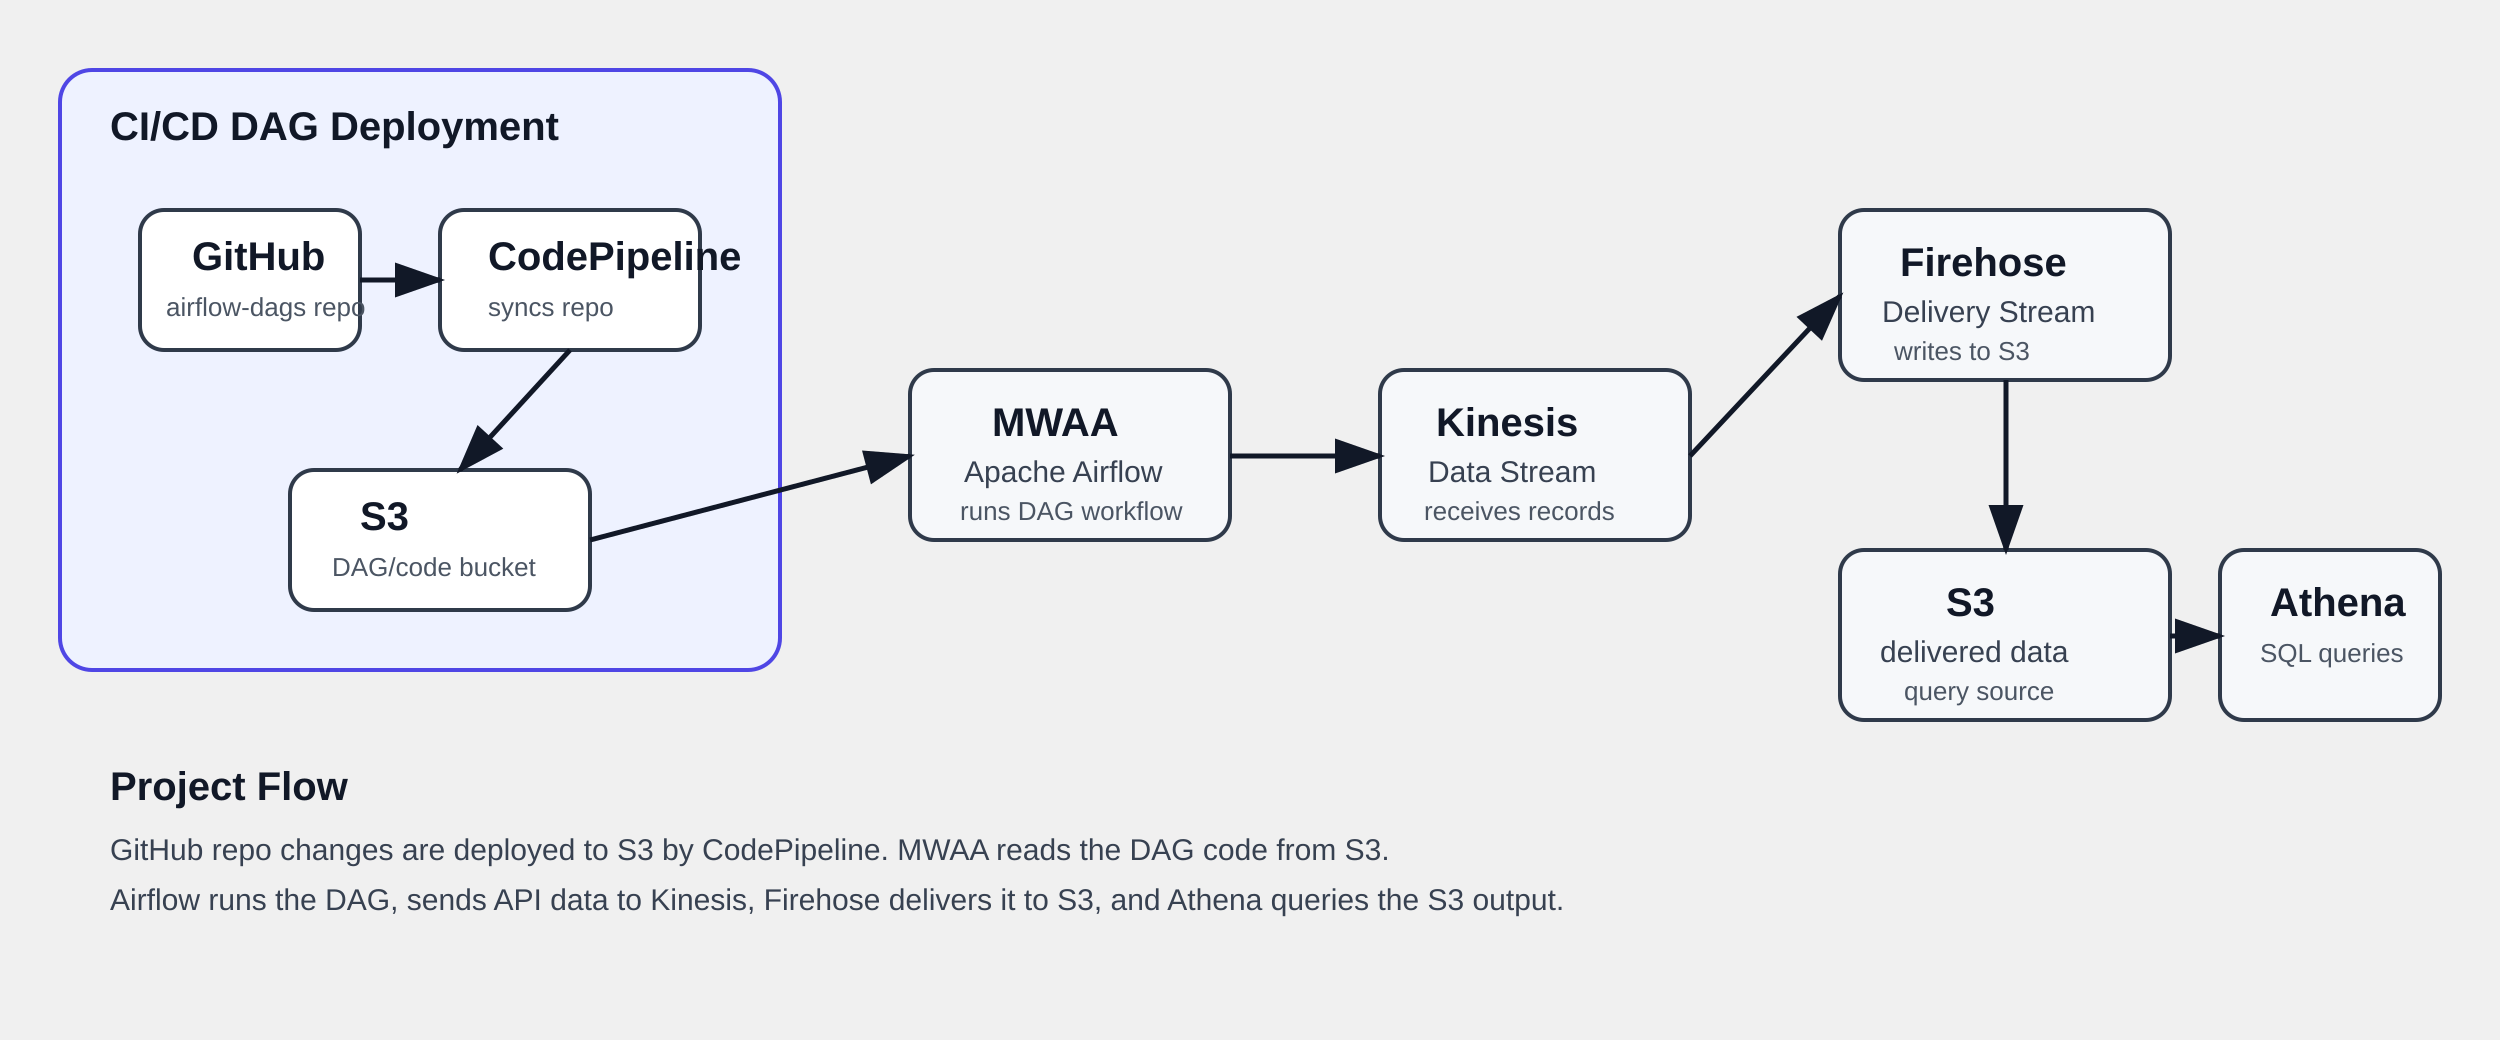
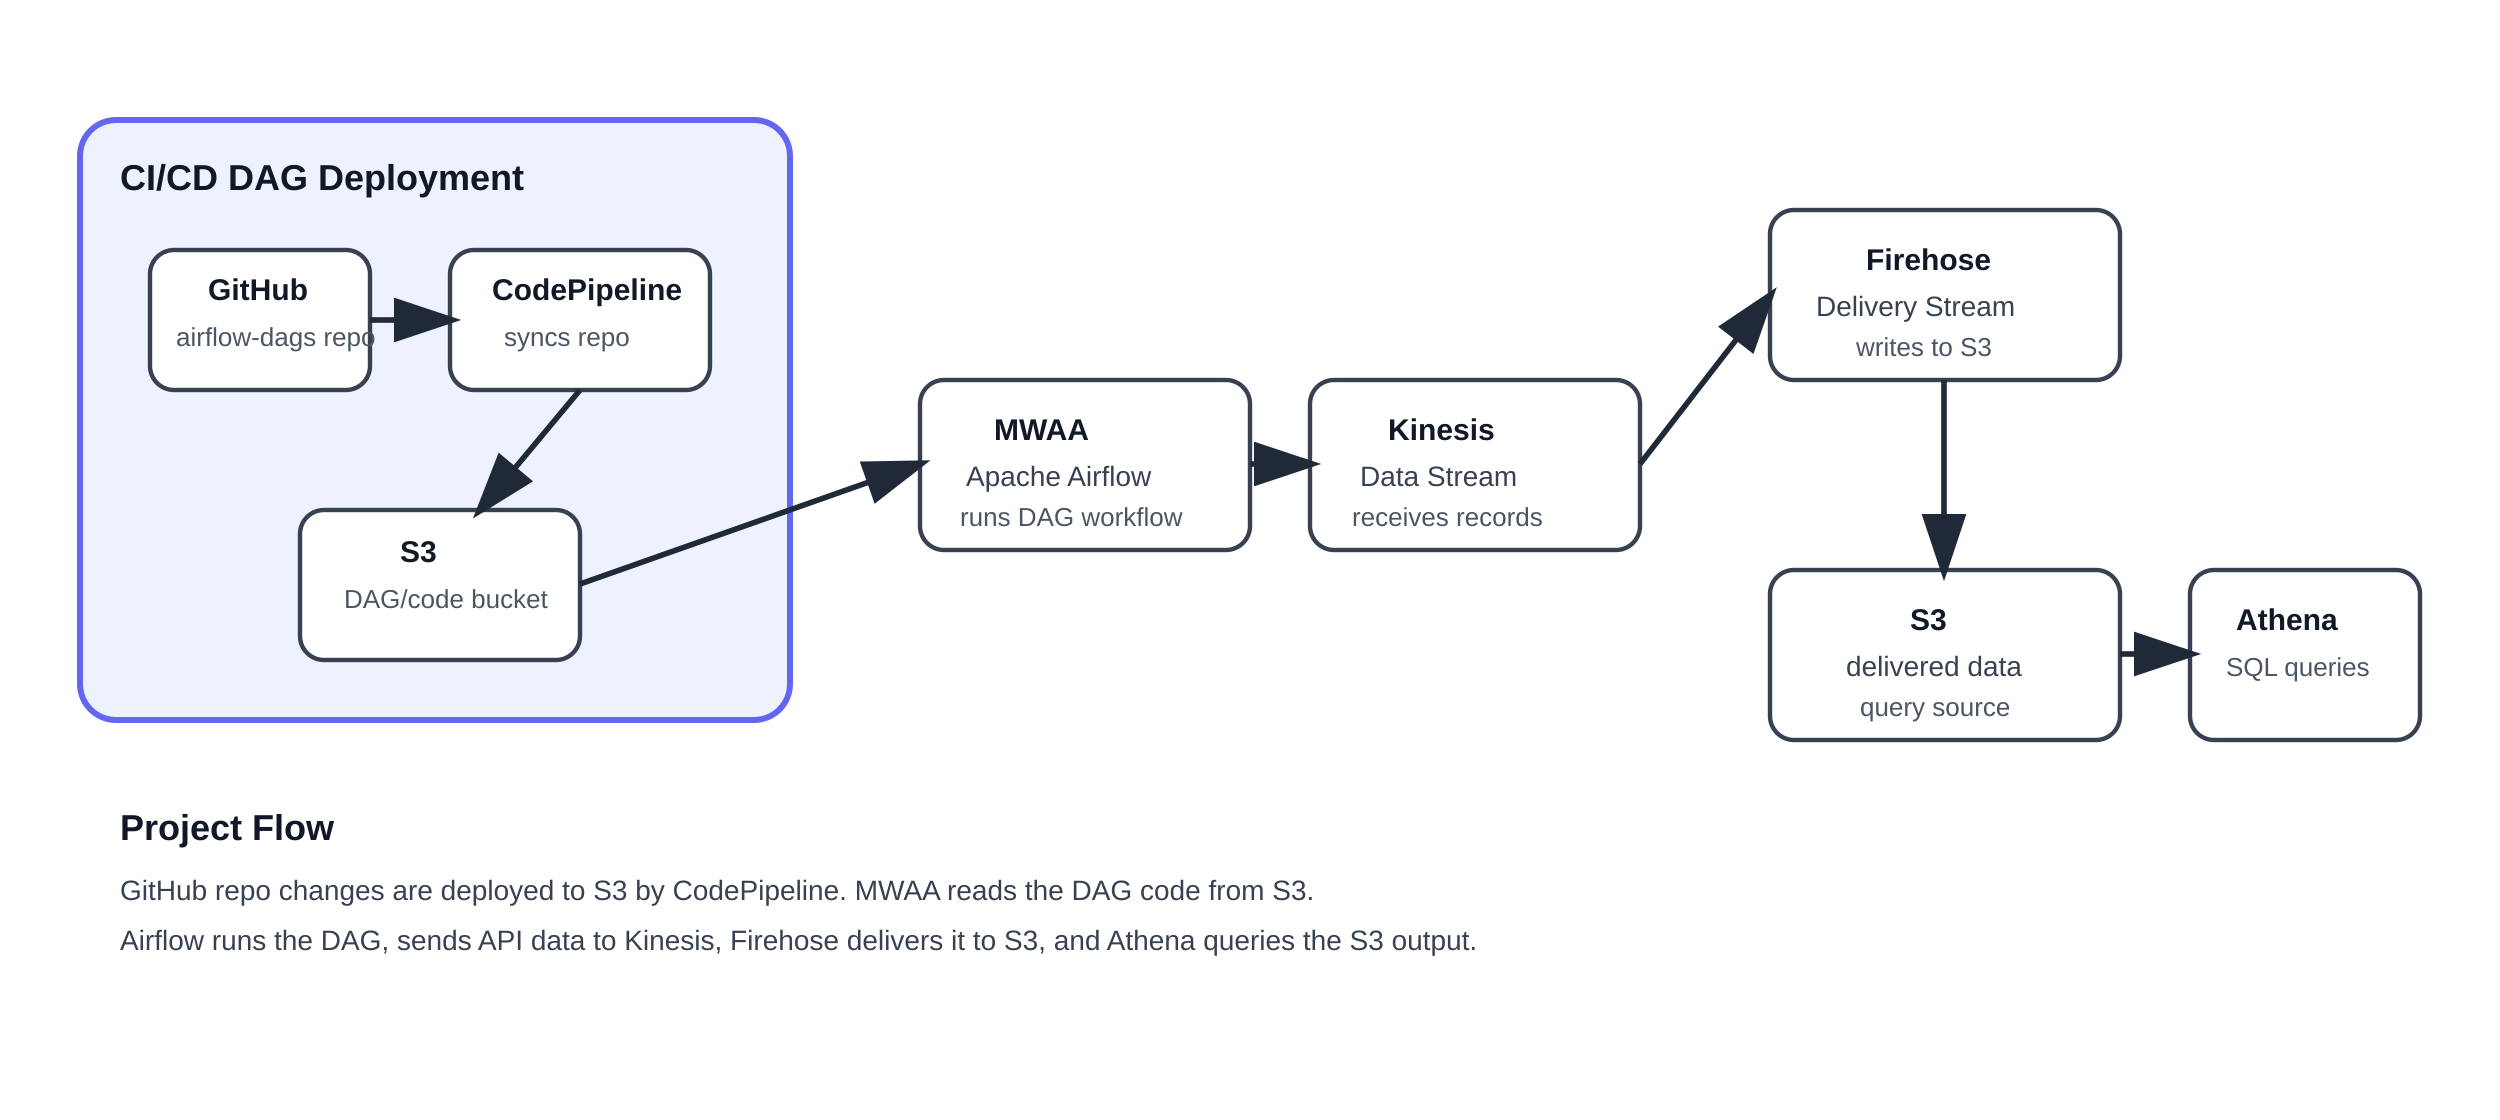
- <svg xmlns="http://www.w3.org/2000/svg" width="1250" height="520" viewBox="0 0 1250 520">
-   <style>
-     .box { fill: #ffffff; stroke: #2f3a4a; stroke-width: 2; rx: 12; }
-     .box2 { fill: #f6f8fa; stroke: #2f3a4a; stroke-width: 2; rx: 12; }
-     .title { font-family: Arial, sans-serif; font-size: 20px; font-weight: 700; fill: #111827; }
-     .text { font-family: Arial, sans-serif; font-size: 15px; fill: #374151; }
-     .small { font-family: Arial, sans-serif; font-size: 13px; fill: #4b5563; }
-     .arrow { stroke: #111827; stroke-width: 2.5; marker-end: url(#arrowhead); }
-     .section { fill: #eef2ff; stroke: #4f46e5; stroke-width: 2; rx: 16; }
-   </style>
+ <svg xmlns="http://www.w3.org/2000/svg" width="1250" height="560" viewBox="0 0 1250 560">
  <defs>
-     <marker id="arrowhead" markerWidth="10" markerHeight="7" refX="9" refY="3.5" orient="auto">
-       <polygon points="0 0, 10 3.5, 0 7" fill="#111827" />
+     <marker id="arrowhead" markerWidth="12" markerHeight="8" refX="10" refY="4" orient="auto">
+       <polygon points="0 0, 12 4, 0 8" fill="#1f2937" />
    </marker>
+     <style>
+       .bg { fill: #ffffff; }
+       .section { fill: #eef2ff; stroke: #6366f1; stroke-width: 3; rx: 18; }
+       .box { fill: #ffffff; stroke: #374151; stroke-width: 2.2; rx: 12; }
+       .title { font-family: Arial, sans-serif; font-size: 18px; font-weight: 700; fill: #111827; }
+       .label { font-family: Arial, sans-serif; font-size: 15px; font-weight: 700; fill: #111827; }
+       .text { font-family: Arial, sans-serif; font-size: 14px; fill: #374151; }
+       .small { font-family: Arial, sans-serif; font-size: 13px; fill: #4b5563; }
+       .arrow { stroke: #1f2937; stroke-width: 2.8; fill: none; marker-end: url(#arrowhead); }
+     </style>
  </defs>
-   <rect x="30" y="35" width="360" height="300" class="section" />
-   <text x="55" y="70" class="title">CI/CD DAG Deployment</text>
-   <rect x="70" y="105" width="110" height="70" class="box" />
-   <text x="96" y="135" class="title">GitHub</text>
-   <text x="83" y="158" class="small">airflow-dags repo</text>
-   <rect x="220" y="105" width="130" height="70" class="box" />
-   <text x="244" y="135" class="title">CodePipeline</text>
-   <text x="244" y="158" class="small">syncs repo</text>
-   <rect x="145" y="235" width="150" height="70" class="box" />
-   <text x="180" y="265" class="title">S3</text>
-   <text x="166" y="288" class="small">DAG/code bucket</text>
-   <line x1="180" y1="140" x2="220" y2="140" class="arrow" />
-   <line x1="285" y1="175" x2="230" y2="235" class="arrow" />
-   <rect x="455" y="185" width="160" height="85" class="box2" />
-   <text x="496" y="218" class="title">MWAA</text>
-   <text x="482" y="241" class="text">Apache Airflow</text>
-   <text x="480" y="260" class="small">runs DAG workflow</text>
-   <line x1="295" y1="270" x2="455" y2="228" class="arrow" />
-   <rect x="690" y="185" width="155" height="85" class="box2" />
-   <text x="718" y="218" class="title">Kinesis</text>
-   <text x="714" y="241" class="text">Data Stream</text>
-   <text x="712" y="260" class="small">receives records</text>
-   <line x1="615" y1="228" x2="690" y2="228" class="arrow" />
-   <rect x="920" y="105" width="165" height="85" class="box2" />
-   <text x="950" y="138" class="title">Firehose</text>
-   <text x="941" y="161" class="text">Delivery Stream</text>
-   <text x="947" y="180" class="small">writes to S3</text>
-   <line x1="845" y1="228" x2="920" y2="148" class="arrow" />
-   <rect x="920" y="275" width="165" height="85" class="box2" />
-   <text x="973" y="308" class="title">S3</text>
-   <text x="940" y="331" class="text">delivered data</text>
-   <text x="952" y="350" class="small">query source</text>
-   <line x1="1003" y1="190" x2="1003" y2="275" class="arrow" />
-   <rect x="1110" y="275" width="110" height="85" class="box2" />
-   <text x="1135" y="308" class="title">Athena</text>
-   <text x="1130" y="331" class="small">SQL queries</text>
-   <line x1="1085" y1="318" x2="1110" y2="318" class="arrow" />
-   <text x="55" y="400" class="title">Project Flow</text>
-   <text x="55" y="430" class="text">GitHub repo changes are deployed to S3 by CodePipeline. MWAA reads the DAG code from S3.</text>
-   <text x="55" y="455" class="text">Airflow runs the DAG, sends API data to Kinesis, Firehose delivers it to S3, and Athena queries the S3 output.</text>
+   <rect x="0" y="0" width="1250" height="560" class="bg" />
+   <rect x="40" y="60" width="355" height="300" class="section" />
+   <text x="60" y="95" class="title">CI/CD DAG Deployment</text>
+   <rect x="75" y="125" width="110" height="70" class="box" />
+   <text x="104" y="150" class="label">GitHub</text>
+   <text x="88" y="173" class="small">airflow-dags repo</text>
+   <rect x="225" y="125" width="130" height="70" class="box" />
+   <text x="246" y="150" class="label">CodePipeline</text>
+   <text x="252" y="173" class="small">syncs repo</text>
+   <rect x="150" y="255" width="140" height="75" class="box" />
+   <text x="200" y="281" class="label">S3</text>
+   <text x="172" y="304" class="small">DAG/code bucket</text>
+   <line x1="185" y1="160" x2="225" y2="160" class="arrow" />
+   <line x1="290" y1="195" x2="240" y2="255" class="arrow" />
+   <rect x="460" y="190" width="165" height="85" class="box" />
+   <text x="497" y="220" class="label">MWAA</text>
+   <text x="483" y="243" class="text">Apache Airflow</text>
+   <text x="480" y="263" class="small">runs DAG workflow</text>
+   <line x1="290" y1="292" x2="460" y2="232" class="arrow" />
+   <rect x="655" y="190" width="165" height="85" class="box" />
+   <text x="694" y="220" class="label">Kinesis</text>
+   <text x="680" y="243" class="text">Data Stream</text>
+   <text x="676" y="263" class="small">receives records</text>
+   <line x1="625" y1="232" x2="655" y2="232" class="arrow" />
+   <rect x="885" y="105" width="175" height="85" class="box" />
+   <text x="933" y="135" class="label">Firehose</text>
+   <text x="908" y="158" class="text">Delivery Stream</text>
+   <text x="928" y="178" class="small">writes to S3</text>
+   <line x1="820" y1="232" x2="885" y2="148" class="arrow" />
+   <rect x="885" y="285" width="175" height="85" class="box" />
+   <text x="955" y="315" class="label">S3</text>
+   <text x="923" y="338" class="text">delivered data</text>
+   <text x="930" y="358" class="small">query source</text>
+   <line x1="972" y1="190" x2="972" y2="285" class="arrow" />
+   <rect x="1095" y="285" width="115" height="85" class="box" />
+   <text x="1118" y="315" class="label">Athena</text>
+   <text x="1113" y="338" class="small">SQL queries</text>
+   <line x1="1060" y1="327" x2="1095" y2="327" class="arrow" />
+   <text x="60" y="420" class="title">Project Flow</text>
+   <text x="60" y="450" class="text">GitHub repo changes are deployed to S3 by CodePipeline. MWAA reads the DAG code from S3.</text>
+   <text x="60" y="475" class="text">Airflow runs the DAG, sends API data to Kinesis, Firehose delivers it to S3, and Athena queries the S3 output.</text>
</svg>
